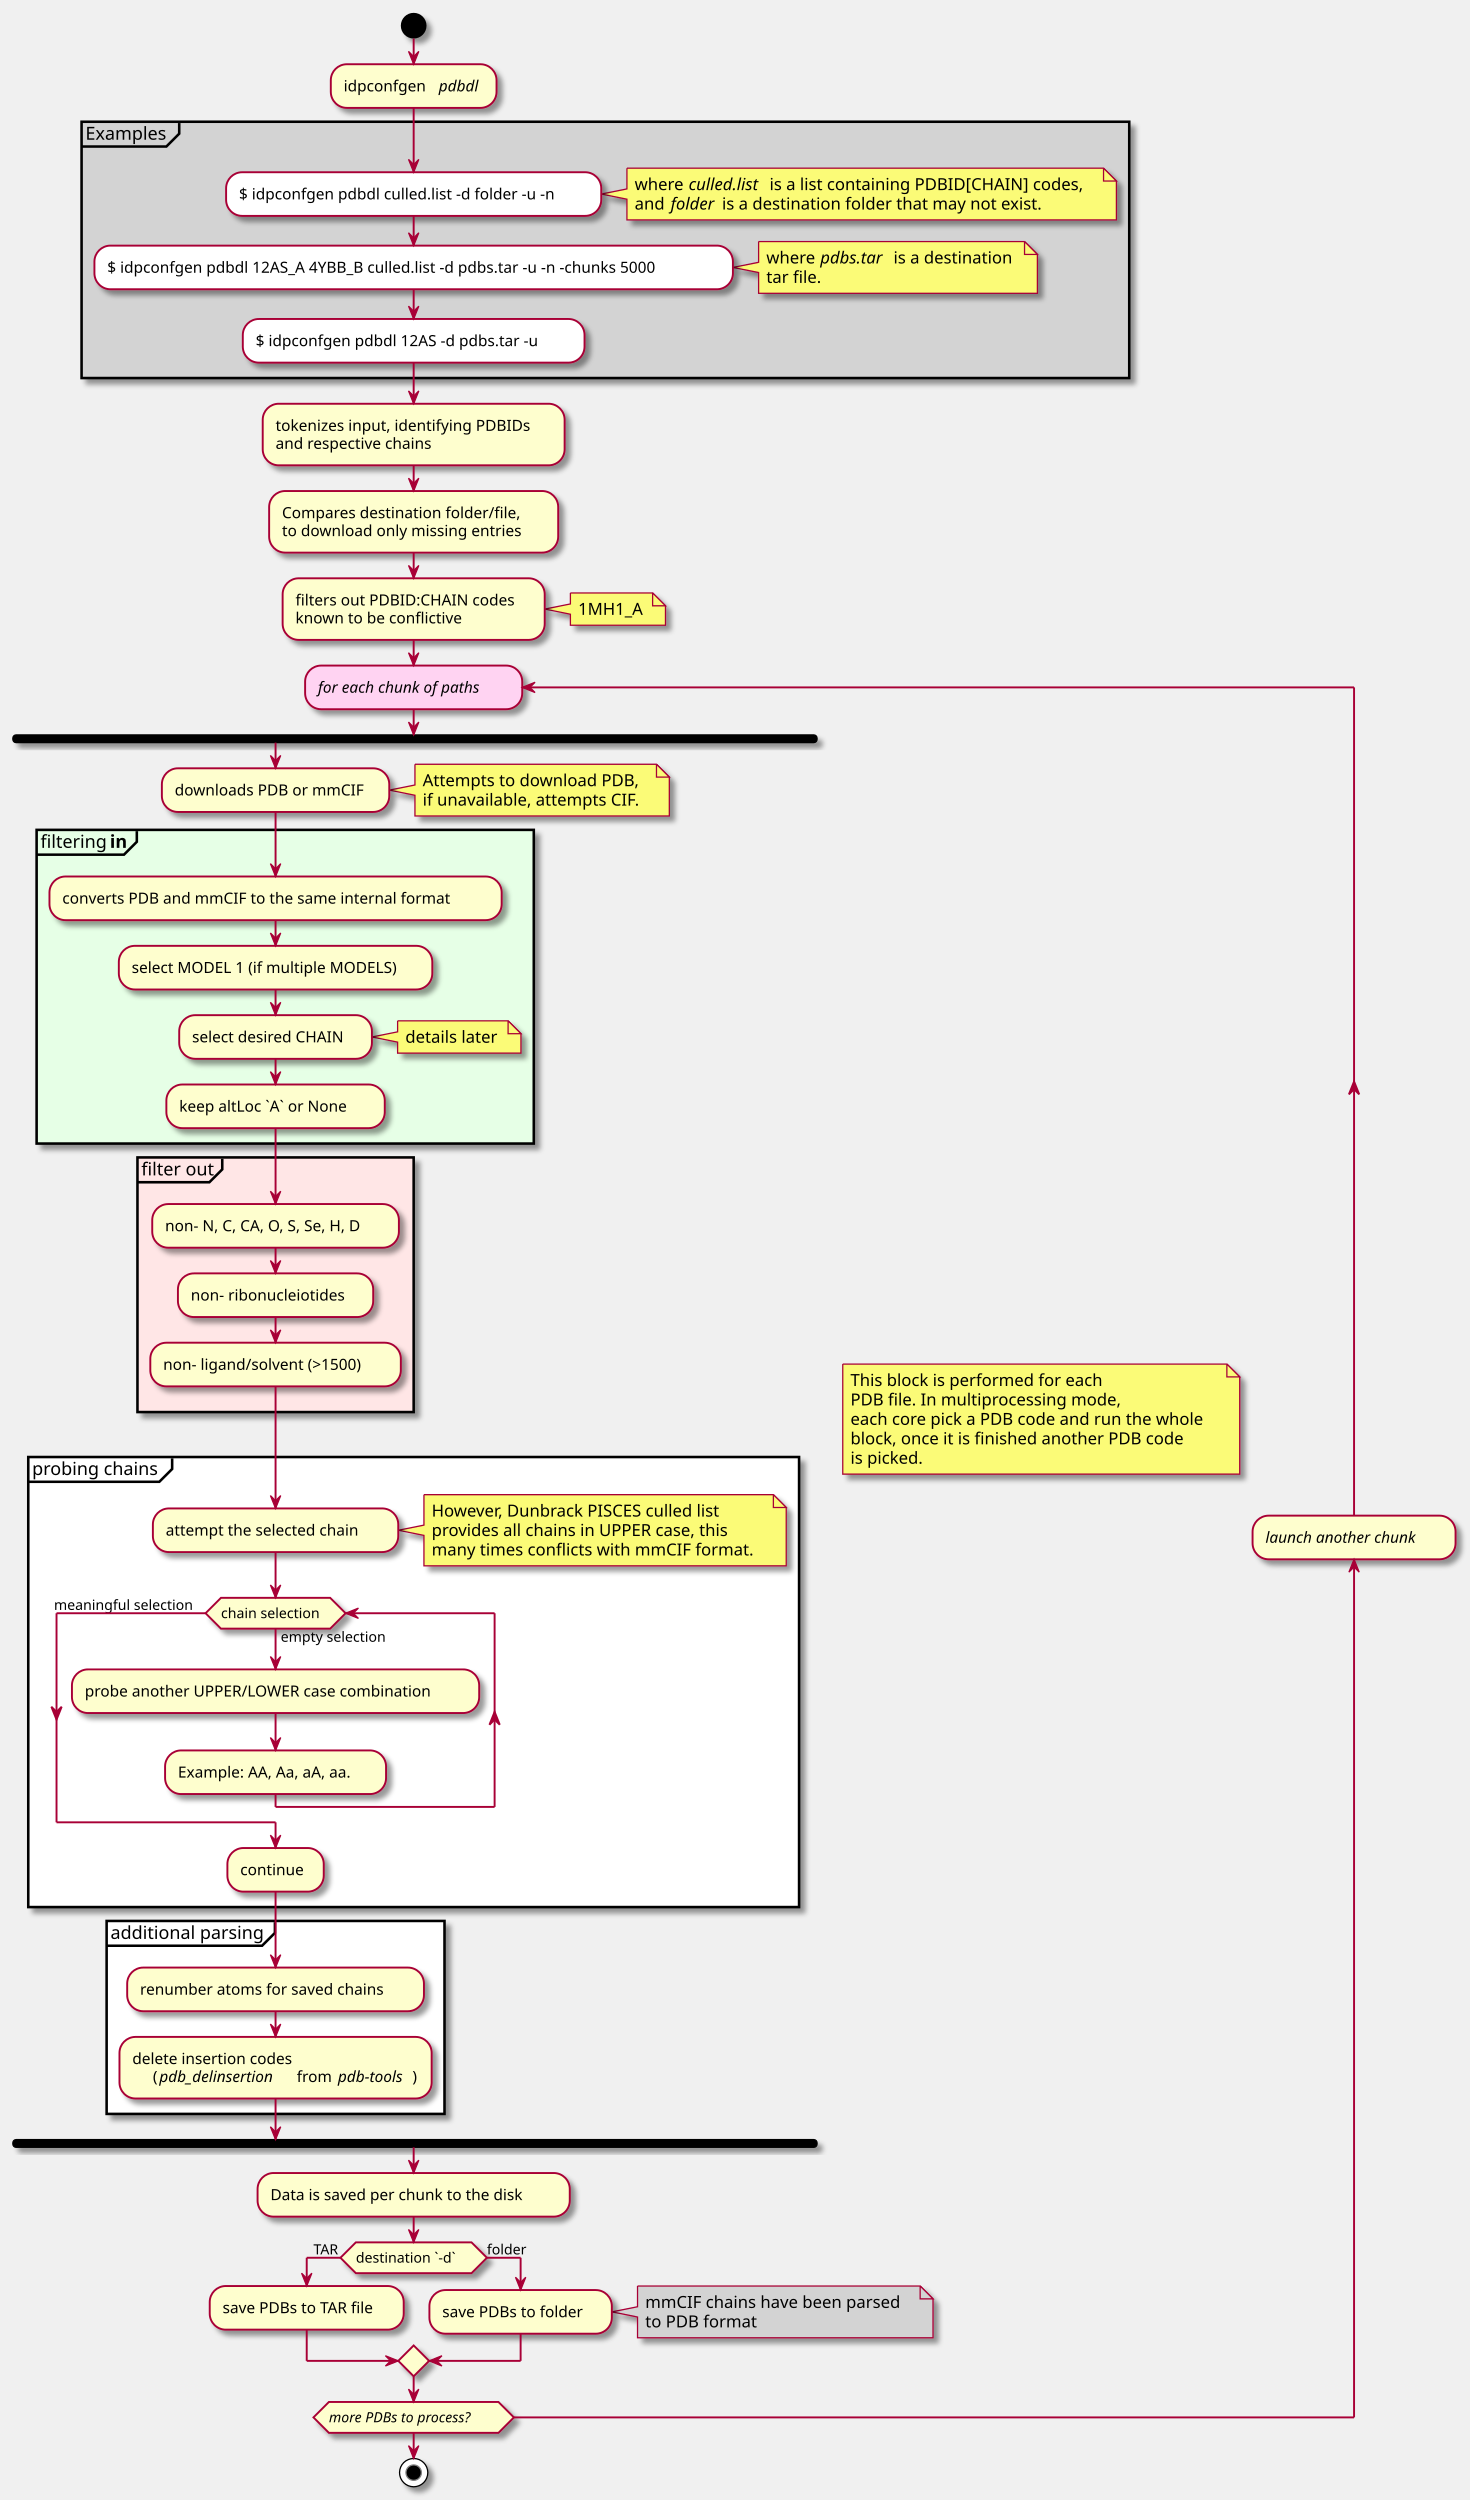
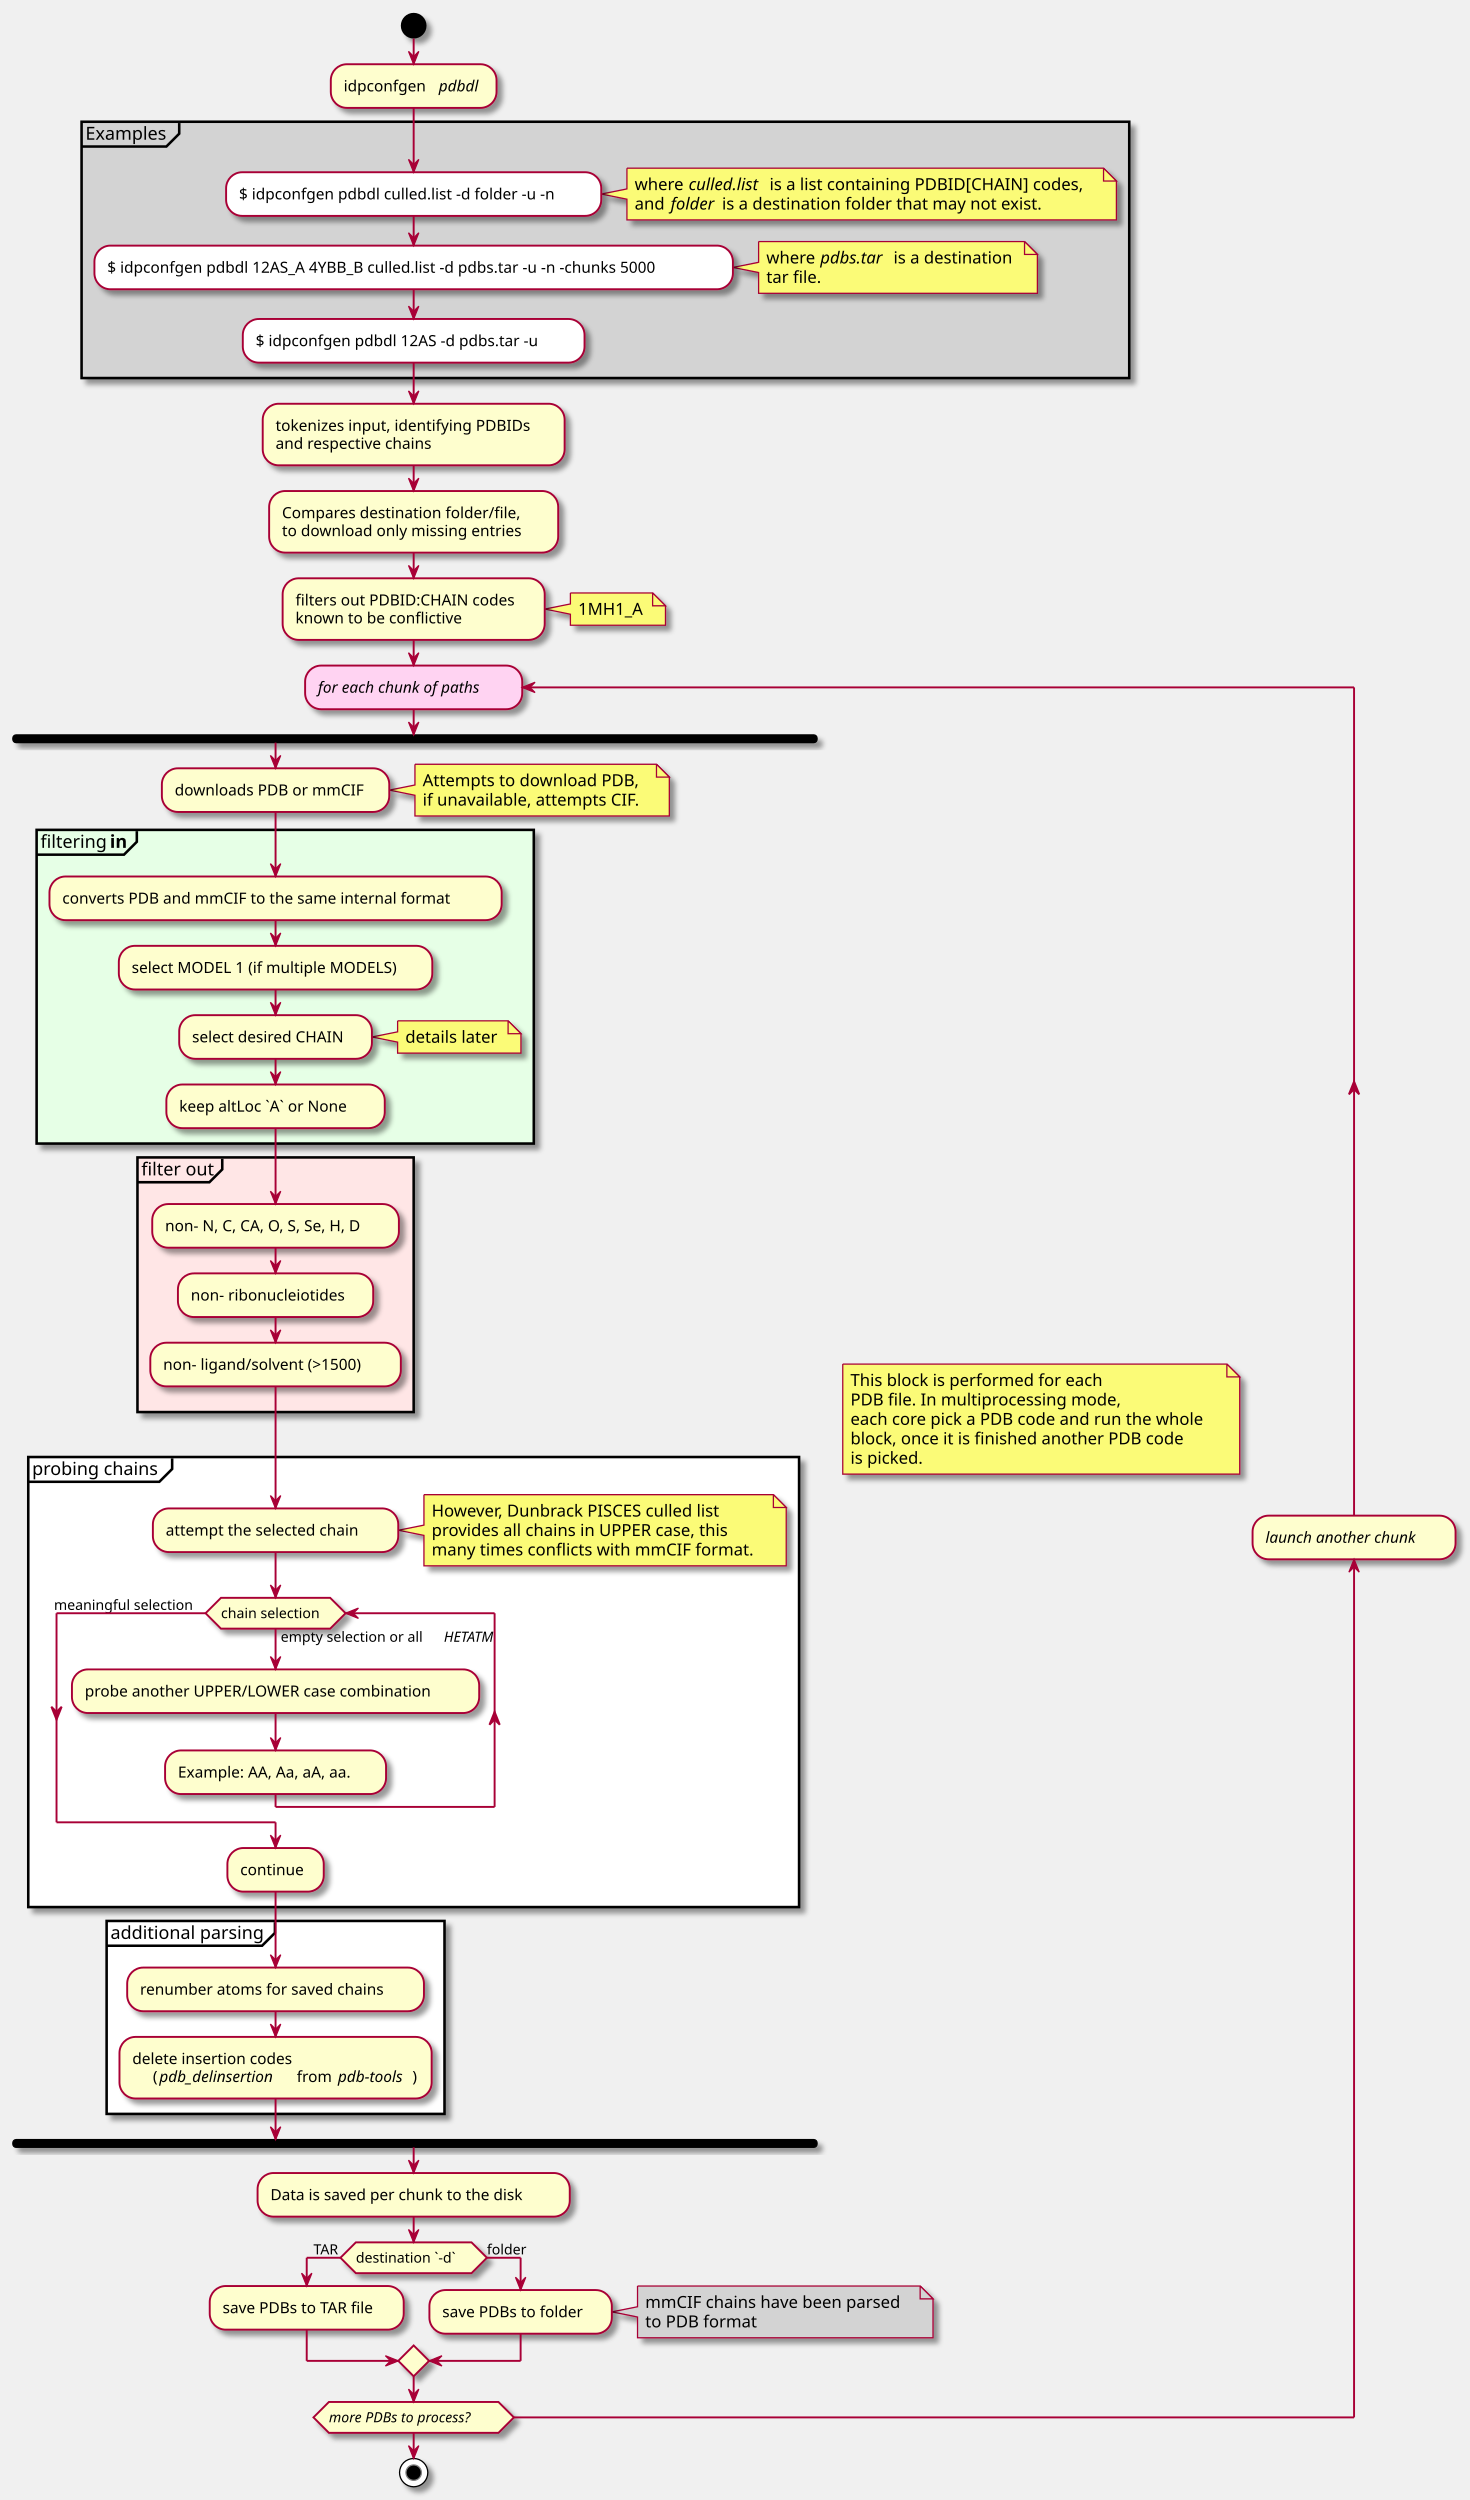
<svg xmlns="http://www.w3.org/2000/svg" contentScriptType="application/ecmascript" contentStyleType="text/css" height="1946px" preserveAspectRatio="none" style="width:1144px;height:1946px;" version="1.1" viewBox="0 0 1144 1946" width="1144px" zoomAndPan="magnify">
  <defs>
-     <filter height="300%" id="fhlt5hxt4zqum" width="300%" x="-1" y="-1">
+     <filter height="300%" id="fvivwmxy5fhsf" width="300%" x="-1" y="-1">
      <feGaussianBlur result="blurOut" stdDeviation="2.0" />
      <feColorMatrix in="blurOut" result="blurOut2" type="matrix" values="0 0 0 0 0 0 0 0 0 0 0 0 0 0 0 0 0 0 .4 0" />
      <feOffset dx="4.0" dy="4.0" in="blurOut2" result="blurOut3" />
      <feBlend in="SourceGraphic" in2="blurOut3" mode="normal" />
    </filter>
  </defs>
  <g>
-     <ellipse cx="322" cy="20" fill="#000000" filter="url(#fhlt5hxt4zqum)" rx="10" ry="10" style="stroke: none; stroke-width: 1.0;" />
-     <rect fill="#FEFECE" filter="url(#fhlt5hxt4zqum)" height="33.969" rx="12.5" ry="12.5" style="stroke: #A80036; stroke-width: 1.5;" width="129" x="257.5" y="50" />
+     <ellipse cx="322" cy="20" fill="#000000" filter="url(#fvivwmxy5fhsf)" rx="10" ry="10" style="stroke: none; stroke-width: 1.0;" />
+     <rect fill="#FEFECE" filter="url(#fvivwmxy5fhsf)" height="33.969" rx="12.5" ry="12.5" style="stroke: #A80036; stroke-width: 1.5;" width="129" x="257.5" y="50" />
    <text fill="#000000" font-family="sans-serif" font-size="12" lengthAdjust="spacingAndGlyphs" textLength="70" x="267.5" y="71.139">idpconfgen</text>
    <text fill="#000000" font-family="sans-serif" font-size="12" font-style="italic" lengthAdjust="spacingAndGlyphs" textLength="35" x="341.5" y="71.139">pdbdl</text>
-     <rect fill="#D3D3D3" filter="url(#fhlt5hxt4zqum)" height="199.5" style="stroke: #000000; stroke-width: 2.0;" width="815.5" x="63.5" y="94.77" />
+     <rect fill="#D3D3D3" filter="url(#fvivwmxy5fhsf)" height="199.5" style="stroke: #000000; stroke-width: 2.0;" width="815.5" x="63.5" y="94.77" />
    <path d="M139.5,95.77 L139.5,104.067 L129.5,114.067 L63.5,114.067 " fill="none" style="stroke: #000000; stroke-width: 2.0;" />
    <text fill="#000000" font-family="sans-serif" font-size="14" lengthAdjust="spacingAndGlyphs" textLength="66" x="66.5" y="108.766">Examples</text>
-     <path d="M488,130.919 L488,147.052 L468,151.052 L488,155.052 L488,171.185 A0,0 0 0 0 488,171.185 L869,171.185 A0,0 0 0 0 869,171.185 L869,140.919 L859,130.919 L488,130.919 A0,0 0 0 0 488,130.919 " fill="#FBFB77" filter="url(#fhlt5hxt4zqum)" style="stroke: #A80036; stroke-width: 1.0;" />
+     <path d="M488,130.919 L488,147.052 L468,151.052 L488,155.052 L488,171.185 A0,0 0 0 0 488,171.185 L869,171.185 A0,0 0 0 0 869,171.185 L869,140.919 L859,130.919 L488,130.919 A0,0 0 0 0 488,130.919 " fill="#FBFB77" filter="url(#fvivwmxy5fhsf)" style="stroke: #A80036; stroke-width: 1.0;" />
    <path d="M859,130.919 L859,140.919 L869,140.919 L859,130.919 " fill="#FBFB77" style="stroke: #A80036; stroke-width: 1.0;" />
    <text fill="#000000" font-family="sans-serif" font-size="13" lengthAdjust="spacingAndGlyphs" textLength="38" x="494" y="147.986">where</text>
    <text fill="#000000" font-family="sans-serif" font-size="13" font-style="italic" lengthAdjust="spacingAndGlyphs" textLength="59" x="536" y="147.986">culled.list</text>
    <text fill="#000000" font-family="sans-serif" font-size="13" lengthAdjust="spacingAndGlyphs" textLength="255" x="599" y="147.986">is a list containing PDBID[CHAIN] codes,</text>
    <text fill="#000000" font-family="sans-serif" font-size="13" lengthAdjust="spacingAndGlyphs" textLength="24" x="494" y="163.119">and</text>
    <text fill="#000000" font-family="sans-serif" font-size="13" font-style="italic" lengthAdjust="spacingAndGlyphs" textLength="36" x="522" y="163.119">folder</text>
    <text fill="#000000" font-family="sans-serif" font-size="13" lengthAdjust="spacingAndGlyphs" textLength="262" x="562" y="163.119">is a destination folder that may not exist.</text>
-     <rect fill="#FFFFFF" filter="url(#fhlt5hxt4zqum)" height="33.969" rx="12.5" ry="12.5" style="stroke: #A80036; stroke-width: 1.5;" width="292" x="176" y="134.067" />
+     <rect fill="#FFFFFF" filter="url(#fvivwmxy5fhsf)" height="33.969" rx="12.5" ry="12.5" style="stroke: #A80036; stroke-width: 1.5;" width="292" x="176" y="134.067" />
    <text fill="#000000" font-family="sans-serif" font-size="12" lengthAdjust="spacingAndGlyphs" textLength="272" x="186" y="155.206">$ idpconfgen pdbdl culled.list -d folder -u -n</text>
-     <path d="M590.5,188.036 L590.5,204.169 L570.5,208.169 L590.5,212.169 L590.5,228.302 A0,0 0 0 0 590.5,228.302 L807.5,228.302 A0,0 0 0 0 807.5,228.302 L807.5,198.036 L797.5,188.036 L590.5,188.036 A0,0 0 0 0 590.5,188.036 " fill="#FBFB77" filter="url(#fhlt5hxt4zqum)" style="stroke: #A80036; stroke-width: 1.0;" />
+     <path d="M590.5,188.036 L590.5,204.169 L570.5,208.169 L590.5,212.169 L590.5,228.302 A0,0 0 0 0 590.5,228.302 L807.5,228.302 A0,0 0 0 0 807.5,228.302 L807.5,198.036 L797.5,188.036 L590.5,188.036 A0,0 0 0 0 590.5,188.036 " fill="#FBFB77" filter="url(#fvivwmxy5fhsf)" style="stroke: #A80036; stroke-width: 1.0;" />
    <path d="M797.5,188.036 L797.5,198.036 L807.5,198.036 L797.5,188.036 " fill="#FBFB77" style="stroke: #A80036; stroke-width: 1.0;" />
    <text fill="#000000" font-family="sans-serif" font-size="13" lengthAdjust="spacingAndGlyphs" textLength="38" x="596.5" y="205.103">where</text>
    <text fill="#000000" font-family="sans-serif" font-size="13" font-style="italic" lengthAdjust="spacingAndGlyphs" textLength="53" x="638.5" y="205.103">pdbs.tar</text>
    <text fill="#000000" font-family="sans-serif" font-size="13" lengthAdjust="spacingAndGlyphs" textLength="97" x="695.5" y="205.103">is a destination</text>
    <text fill="#000000" font-family="sans-serif" font-size="13" lengthAdjust="spacingAndGlyphs" textLength="44" x="596.5" y="220.236">tar file.</text>
-     <rect fill="#FFFFFF" filter="url(#fhlt5hxt4zqum)" height="33.969" rx="12.5" ry="12.5" style="stroke: #A80036; stroke-width: 1.5;" width="497" x="73.5" y="191.185" />
+     <rect fill="#FFFFFF" filter="url(#fvivwmxy5fhsf)" height="33.969" rx="12.5" ry="12.5" style="stroke: #A80036; stroke-width: 1.5;" width="497" x="73.5" y="191.185" />
    <text fill="#000000" font-family="sans-serif" font-size="12" lengthAdjust="spacingAndGlyphs" textLength="477" x="83.5" y="212.323">$ idpconfgen pdbdl 12AS_A 4YBB_B culled.list -d pdbs.tar -u -n -chunks 5000</text>
-     <rect fill="#FFFFFF" filter="url(#fhlt5hxt4zqum)" height="33.969" rx="12.5" ry="12.5" style="stroke: #A80036; stroke-width: 1.5;" width="266" x="189" y="248.302" />
+     <rect fill="#FFFFFF" filter="url(#fvivwmxy5fhsf)" height="33.969" rx="12.5" ry="12.5" style="stroke: #A80036; stroke-width: 1.5;" width="266" x="189" y="248.302" />
    <text fill="#000000" font-family="sans-serif" font-size="12" lengthAdjust="spacingAndGlyphs" textLength="246" x="199" y="269.44">$ idpconfgen pdbdl 12AS -d pdbs.tar -u</text>
-     <rect fill="#FEFECE" filter="url(#fhlt5hxt4zqum)" height="47.938" rx="12.5" ry="12.5" style="stroke: #A80036; stroke-width: 1.5;" width="235" x="204.5" y="314.271" />
+     <rect fill="#FEFECE" filter="url(#fvivwmxy5fhsf)" height="47.938" rx="12.5" ry="12.5" style="stroke: #A80036; stroke-width: 1.5;" width="235" x="204.5" y="314.271" />
    <text fill="#000000" font-family="sans-serif" font-size="12" lengthAdjust="spacingAndGlyphs" textLength="215" x="214.5" y="335.409">tokenizes input, identifying PDBIDs</text>
    <text fill="#000000" font-family="sans-serif" font-size="12" lengthAdjust="spacingAndGlyphs" textLength="138" x="214.5" y="349.378">and respective chains</text>
-     <rect fill="#FEFECE" filter="url(#fhlt5hxt4zqum)" height="47.938" rx="12.5" ry="12.5" style="stroke: #A80036; stroke-width: 1.5;" width="225" x="209.5" y="382.208" />
+     <rect fill="#FEFECE" filter="url(#fvivwmxy5fhsf)" height="47.938" rx="12.5" ry="12.5" style="stroke: #A80036; stroke-width: 1.5;" width="225" x="209.5" y="382.208" />
    <text fill="#000000" font-family="sans-serif" font-size="12" lengthAdjust="spacingAndGlyphs" textLength="204" x="219.5" y="403.347">Compares destination folder/file,</text>
    <text fill="#000000" font-family="sans-serif" font-size="12" lengthAdjust="spacingAndGlyphs" textLength="205" x="219.5" y="417.315">to download only missing entries</text>
-     <path d="M444,461.548 L444,470.114 L424,474.114 L444,478.114 L444,486.681 A0,0 0 0 0 444,486.681 L518,486.681 A0,0 0 0 0 518,486.681 L518,471.548 L508,461.548 L444,461.548 A0,0 0 0 0 444,461.548 " fill="#FBFB77" filter="url(#fhlt5hxt4zqum)" style="stroke: #A80036; stroke-width: 1.0;" />
+     <path d="M444,461.548 L444,470.114 L424,474.114 L444,478.114 L444,486.681 A0,0 0 0 0 444,486.681 L518,486.681 A0,0 0 0 0 518,486.681 L518,471.548 L508,461.548 L444,461.548 A0,0 0 0 0 444,461.548 " fill="#FBFB77" filter="url(#fvivwmxy5fhsf)" style="stroke: #A80036; stroke-width: 1.0;" />
    <path d="M508,461.548 L508,471.548 L518,471.548 L508,461.548 " fill="#FBFB77" style="stroke: #A80036; stroke-width: 1.0;" />
    <text fill="#000000" font-family="sans-serif" font-size="13" lengthAdjust="spacingAndGlyphs" textLength="53" x="450" y="478.615">1MH1_A</text>
-     <rect fill="#FEFECE" filter="url(#fhlt5hxt4zqum)" height="47.938" rx="12.5" ry="12.5" style="stroke: #A80036; stroke-width: 1.5;" width="204" x="220" y="450.146" />
+     <rect fill="#FEFECE" filter="url(#fvivwmxy5fhsf)" height="47.938" rx="12.5" ry="12.5" style="stroke: #A80036; stroke-width: 1.5;" width="204" x="220" y="450.146" />
    <text fill="#000000" font-family="sans-serif" font-size="12" lengthAdjust="spacingAndGlyphs" textLength="184" x="230" y="471.284">filters out PDBID:CHAIN codes</text>
    <text fill="#000000" font-family="sans-serif" font-size="12" lengthAdjust="spacingAndGlyphs" textLength="143" x="230" y="485.253">known to be conflictive</text>
-     <path d="M656,1061.8 L656,1147.464 L965,1147.464 L965,1071.8 L955,1061.8 L656,1061.8 " fill="#FBFB77" filter="url(#fhlt5hxt4zqum)" style="stroke: #A80036; stroke-width: 1.0;" />
+     <path d="M656,1061.8 L656,1147.464 L965,1147.464 L965,1071.8 L955,1061.8 L656,1061.8 " fill="#FBFB77" filter="url(#fvivwmxy5fhsf)" style="stroke: #A80036; stroke-width: 1.0;" />
    <path d="M955,1061.8 L955,1071.8 L965,1071.8 L955,1061.8 " fill="#FBFB77" style="stroke: #A80036; stroke-width: 1.0;" />
    <text fill="#000000" font-family="sans-serif" font-size="13" lengthAdjust="spacingAndGlyphs" textLength="203" x="662" y="1078.867">This block is performed for each</text>
    <text fill="#000000" font-family="sans-serif" font-size="13" lengthAdjust="spacingAndGlyphs" textLength="218" x="662" y="1093.999">PDB file. In multiprocessing mode,</text>
    <text fill="#000000" font-family="sans-serif" font-size="13" lengthAdjust="spacingAndGlyphs" textLength="288" x="662" y="1109.132">each core pick a PDB code and run the whole</text>
    <text fill="#000000" font-family="sans-serif" font-size="13" lengthAdjust="spacingAndGlyphs" textLength="271" x="662" y="1124.265">block, once it is finished another PDB code</text>
    <text fill="#000000" font-family="sans-serif" font-size="13" lengthAdjust="spacingAndGlyphs" textLength="59" x="662" y="1139.398">is picked.</text>
-     <rect fill="#000000" filter="url(#fhlt5hxt4zqum)" height="6" rx="2.5" ry="2.5" style="stroke: #000000; stroke-width: 1.0;" width="626" x="10" y="572.052" />
-     <path d="M323,594.903 L323,611.036 L303,615.036 L323,619.036 L323,635.169 A0,0 0 0 0 323,635.169 L521,635.169 A0,0 0 0 0 521,635.169 L521,604.903 L511,594.903 L323,594.903 A0,0 0 0 0 323,594.903 " fill="#FBFB77" filter="url(#fhlt5hxt4zqum)" style="stroke: #A80036; stroke-width: 1.0;" />
+     <rect fill="#000000" filter="url(#fvivwmxy5fhsf)" height="6" rx="2.5" ry="2.5" style="stroke: #000000; stroke-width: 1.0;" width="626" x="10" y="572.052" />
+     <path d="M323,594.903 L323,611.036 L303,615.036 L323,619.036 L323,635.169 A0,0 0 0 0 323,635.169 L521,635.169 A0,0 0 0 0 521,635.169 L521,604.903 L511,594.903 L323,594.903 A0,0 0 0 0 323,594.903 " fill="#FBFB77" filter="url(#fvivwmxy5fhsf)" style="stroke: #A80036; stroke-width: 1.0;" />
    <path d="M511,594.903 L511,604.903 L521,604.903 L511,594.903 " fill="#FBFB77" style="stroke: #A80036; stroke-width: 1.0;" />
    <text fill="#000000" font-family="sans-serif" font-size="13" lengthAdjust="spacingAndGlyphs" textLength="176" x="329" y="611.97">Attempts to download PDB,</text>
    <text fill="#000000" font-family="sans-serif" font-size="13" lengthAdjust="spacingAndGlyphs" textLength="177" x="329" y="627.103">if unavailable, attempts CIF.</text>
-     <rect fill="#FEFECE" filter="url(#fhlt5hxt4zqum)" height="33.969" rx="12.5" ry="12.5" style="stroke: #A80036; stroke-width: 1.5;" width="177" x="126" y="598.052" />
+     <rect fill="#FEFECE" filter="url(#fvivwmxy5fhsf)" height="33.969" rx="12.5" ry="12.5" style="stroke: #A80036; stroke-width: 1.5;" width="177" x="126" y="598.052" />
    <text fill="#000000" font-family="sans-serif" font-size="12" lengthAdjust="spacingAndGlyphs" textLength="157" x="136" y="619.19">downloads PDB or mmCIF</text>
-     <rect fill="#E6FFE6" filter="url(#fhlt5hxt4zqum)" height="244.172" style="stroke: #000000; stroke-width: 2.0;" width="387" x="28.5" y="645.971" />
+     <rect fill="#E6FFE6" filter="url(#fvivwmxy5fhsf)" height="244.172" style="stroke: #000000; stroke-width: 2.0;" width="387" x="28.5" y="645.971" />
    <path d="M106.5,646.971 L106.5,655.268 L96.5,665.268 L28.5,665.268 " fill="none" style="stroke: #000000; stroke-width: 2.0;" />
    <text fill="#000000" font-family="sans-serif" font-size="14" lengthAdjust="spacingAndGlyphs" textLength="50" x="31.5" y="659.966">filtering</text>
    <text fill="#000000" font-family="sans-serif" font-size="14" font-weight="bold" lengthAdjust="spacingAndGlyphs" textLength="14" x="85.5" y="659.966">in</text>
-     <rect fill="#FEFECE" filter="url(#fhlt5hxt4zqum)" height="33.969" rx="12.5" ry="12.5" style="stroke: #A80036; stroke-width: 1.5;" width="352" x="38.5" y="682.268" />
+     <rect fill="#FEFECE" filter="url(#fvivwmxy5fhsf)" height="33.969" rx="12.5" ry="12.5" style="stroke: #A80036; stroke-width: 1.5;" width="352" x="38.5" y="682.268" />
    <text fill="#000000" font-family="sans-serif" font-size="12" lengthAdjust="spacingAndGlyphs" textLength="332" x="48.5" y="703.406">converts PDB and mmCIF to the same internal format</text>
-     <rect fill="#FEFECE" filter="url(#fhlt5hxt4zqum)" height="33.969" rx="12.5" ry="12.5" style="stroke: #A80036; stroke-width: 1.5;" width="244" x="92.5" y="736.236" />
+     <rect fill="#FEFECE" filter="url(#fvivwmxy5fhsf)" height="33.969" rx="12.5" ry="12.5" style="stroke: #A80036; stroke-width: 1.5;" width="244" x="92.5" y="736.236" />
    <text fill="#000000" font-family="sans-serif" font-size="12" lengthAdjust="spacingAndGlyphs" textLength="224" x="102.5" y="757.375">select MODEL 1 (if multiple MODELS)</text>
-     <path d="M309.5,794.623 L309.5,803.189 L289.5,807.189 L309.5,811.189 L309.5,819.756 A0,0 0 0 0 309.5,819.756 L405.5,819.756 A0,0 0 0 0 405.5,819.756 L405.5,804.623 L395.5,794.623 L309.5,794.623 A0,0 0 0 0 309.5,794.623 " fill="#FBFB77" filter="url(#fhlt5hxt4zqum)" style="stroke: #A80036; stroke-width: 1.0;" />
+     <path d="M309.5,794.623 L309.5,803.189 L289.5,807.189 L309.5,811.189 L309.5,819.756 A0,0 0 0 0 309.5,819.756 L405.5,819.756 A0,0 0 0 0 405.5,819.756 L405.5,804.623 L395.5,794.623 L309.5,794.623 A0,0 0 0 0 309.5,794.623 " fill="#FBFB77" filter="url(#fvivwmxy5fhsf)" style="stroke: #A80036; stroke-width: 1.0;" />
    <path d="M395.5,794.623 L395.5,804.623 L405.5,804.623 L395.5,794.623 " fill="#FBFB77" style="stroke: #A80036; stroke-width: 1.0;" />
    <text fill="#000000" font-family="sans-serif" font-size="13" lengthAdjust="spacingAndGlyphs" textLength="75" x="315.5" y="811.69">details later</text>
-     <rect fill="#FEFECE" filter="url(#fhlt5hxt4zqum)" height="33.969" rx="12.5" ry="12.5" style="stroke: #A80036; stroke-width: 1.5;" width="150" x="139.5" y="790.205" />
+     <rect fill="#FEFECE" filter="url(#fvivwmxy5fhsf)" height="33.969" rx="12.5" ry="12.5" style="stroke: #A80036; stroke-width: 1.5;" width="150" x="139.5" y="790.205" />
    <text fill="#000000" font-family="sans-serif" font-size="12" lengthAdjust="spacingAndGlyphs" textLength="130" x="149.5" y="811.344">select desired CHAIN</text>
-     <rect fill="#FEFECE" filter="url(#fhlt5hxt4zqum)" height="33.969" rx="12.5" ry="12.5" style="stroke: #A80036; stroke-width: 1.5;" width="170" x="129.5" y="844.174" />
+     <rect fill="#FEFECE" filter="url(#fvivwmxy5fhsf)" height="33.969" rx="12.5" ry="12.5" style="stroke: #A80036; stroke-width: 1.5;" width="170" x="129.5" y="844.174" />
    <text fill="#000000" font-family="sans-serif" font-size="12" lengthAdjust="spacingAndGlyphs" textLength="150" x="139.5" y="865.312">keep altLoc `A` or None</text>
-     <rect fill="#FFE6E6" filter="url(#fhlt5hxt4zqum)" height="198.203" style="stroke: #000000; stroke-width: 2.0;" width="215" x="107" y="900.944" />
+     <rect fill="#FFE6E6" filter="url(#fvivwmxy5fhsf)" height="198.203" style="stroke: #000000; stroke-width: 2.0;" width="215" x="107" y="900.944" />
    <path d="M173,901.944 L173,910.241 L163,920.241 L107,920.241 " fill="none" style="stroke: #000000; stroke-width: 2.0;" />
    <text fill="#000000" font-family="sans-serif" font-size="14" lengthAdjust="spacingAndGlyphs" textLength="56" x="110" y="914.939">filter out</text>
-     <rect fill="#FEFECE" filter="url(#fhlt5hxt4zqum)" height="33.969" rx="12.5" ry="12.5" style="stroke: #A80036; stroke-width: 1.5;" width="192" x="118.5" y="937.241" />
+     <rect fill="#FEFECE" filter="url(#fvivwmxy5fhsf)" height="33.969" rx="12.5" ry="12.5" style="stroke: #A80036; stroke-width: 1.5;" width="192" x="118.5" y="937.241" />
    <text fill="#000000" font-family="sans-serif" font-size="12" lengthAdjust="spacingAndGlyphs" textLength="172" x="128.5" y="958.38">non- N, C, CA, O, S, Se, H, D</text>
-     <rect fill="#FEFECE" filter="url(#fhlt5hxt4zqum)" height="33.969" rx="12.5" ry="12.5" style="stroke: #A80036; stroke-width: 1.5;" width="152" x="138.5" y="991.21" />
+     <rect fill="#FEFECE" filter="url(#fvivwmxy5fhsf)" height="33.969" rx="12.5" ry="12.5" style="stroke: #A80036; stroke-width: 1.5;" width="152" x="138.5" y="991.21" />
    <text fill="#000000" font-family="sans-serif" font-size="12" lengthAdjust="spacingAndGlyphs" textLength="132" x="148.5" y="1012.349">non- ribonucleiotides</text>
-     <rect fill="#FEFECE" filter="url(#fhlt5hxt4zqum)" height="33.969" rx="12.5" ry="12.5" style="stroke: #A80036; stroke-width: 1.5;" width="195" x="117" y="1045.179" />
+     <rect fill="#FEFECE" filter="url(#fvivwmxy5fhsf)" height="33.969" rx="12.5" ry="12.5" style="stroke: #A80036; stroke-width: 1.5;" width="195" x="117" y="1045.179" />
    <text fill="#000000" font-family="sans-serif" font-size="12" lengthAdjust="spacingAndGlyphs" textLength="175" x="127" y="1066.317">non- ligand/solvent (&gt;1500)</text>
-     <rect fill="#FFFFFF" filter="url(#fhlt5hxt4zqum)" height="350.316" style="stroke: #000000; stroke-width: 2.0;" width="600" x="22" y="1134.148" />
+     <rect fill="#FFFFFF" filter="url(#fvivwmxy5fhsf)" height="350.316" style="stroke: #000000; stroke-width: 2.0;" width="600" x="22" y="1134.148" />
    <path d="M134,1135.148 L134,1143.444 L124,1153.444 L22,1153.444 " fill="none" style="stroke: #000000; stroke-width: 2.0;" />
    <text fill="#000000" font-family="sans-serif" font-size="14" lengthAdjust="spacingAndGlyphs" textLength="102" x="25" y="1148.143">probing chains</text>
-     <path d="M330,1163.444 L330,1187.144 L310,1191.144 L330,1195.144 L330,1218.843 A0,0 0 0 0 330,1218.843 L612,1218.843 A0,0 0 0 0 612,1218.843 L612,1173.444 L602,1163.444 L330,1163.444 A0,0 0 0 0 330,1163.444 " fill="#FBFB77" filter="url(#fhlt5hxt4zqum)" style="stroke: #A80036; stroke-width: 1.0;" />
+     <path d="M330,1163.444 L330,1187.144 L310,1191.144 L330,1195.144 L330,1218.843 A0,0 0 0 0 330,1218.843 L612,1218.843 A0,0 0 0 0 612,1218.843 L612,1173.444 L602,1163.444 L330,1163.444 A0,0 0 0 0 330,1163.444 " fill="#FBFB77" filter="url(#fvivwmxy5fhsf)" style="stroke: #A80036; stroke-width: 1.0;" />
    <path d="M602,1163.444 L602,1173.444 L612,1173.444 L602,1163.444 " fill="#FBFB77" style="stroke: #A80036; stroke-width: 1.0;" />
    <text fill="#000000" font-family="sans-serif" font-size="13" lengthAdjust="spacingAndGlyphs" textLength="237" x="336" y="1180.511">However, Dunbrack PISCES culled list</text>
    <text fill="#000000" font-family="sans-serif" font-size="13" lengthAdjust="spacingAndGlyphs" textLength="243" x="336" y="1195.644">provides all chains in UPPER case, this</text>
    <text fill="#000000" font-family="sans-serif" font-size="13" lengthAdjust="spacingAndGlyphs" textLength="261" x="336" y="1210.777">many times conflicts with mmCIF format.</text>
-     <rect fill="#FEFECE" filter="url(#fhlt5hxt4zqum)" height="33.969" rx="12.5" ry="12.5" style="stroke: #A80036; stroke-width: 1.5;" width="191" x="119" y="1174.159" />
+     <rect fill="#FEFECE" filter="url(#fvivwmxy5fhsf)" height="33.969" rx="12.5" ry="12.5" style="stroke: #A80036; stroke-width: 1.5;" width="191" x="119" y="1174.159" />
    <text fill="#000000" font-family="sans-serif" font-size="12" lengthAdjust="spacingAndGlyphs" textLength="171" x="129" y="1195.298">attempt the selected chain</text>
-     <rect fill="#FEFECE" filter="url(#fhlt5hxt4zqum)" height="33.969" rx="12.5" ry="12.5" style="stroke: #A80036; stroke-width: 1.5;" width="317" x="56" y="1299.459" />
+     <rect fill="#FEFECE" filter="url(#fvivwmxy5fhsf)" height="33.969" rx="12.5" ry="12.5" style="stroke: #A80036; stroke-width: 1.5;" width="317" x="56" y="1299.459" />
    <text fill="#000000" font-family="sans-serif" font-size="12" lengthAdjust="spacingAndGlyphs" textLength="297" x="66" y="1320.598">probe another UPPER/LOWER case combination</text>
-     <rect fill="#FEFECE" filter="url(#fhlt5hxt4zqum)" height="33.969" rx="12.5" ry="12.5" style="stroke: #A80036; stroke-width: 1.5;" width="172" x="128.5" y="1362.526" />
+     <rect fill="#FEFECE" filter="url(#fvivwmxy5fhsf)" height="33.969" rx="12.5" ry="12.5" style="stroke: #A80036; stroke-width: 1.5;" width="172" x="128.5" y="1362.526" />
    <text fill="#000000" font-family="sans-serif" font-size="12" lengthAdjust="spacingAndGlyphs" textLength="152" x="138.5" y="1383.665">Example: AA, Aa, aA, aa.</text>
-     <polygon fill="#FEFECE" filter="url(#fhlt5hxt4zqum)" points="172,1243.749,257,1243.749,269,1255.749,257,1267.749,172,1267.749,160,1255.749,172,1243.749" style="stroke: #A80036; stroke-width: 1.5;" />
-     <text fill="#000000" font-family="sans-serif" font-size="11" lengthAdjust="spacingAndGlyphs" textLength="90" x="218.5" y="1277.959">empty selection</text>
+     <polygon fill="#FEFECE" filter="url(#fvivwmxy5fhsf)" points="172,1243.749,257,1243.749,269,1255.749,257,1267.749,172,1267.749,160,1255.749,172,1243.749" style="stroke: #A80036; stroke-width: 1.5;" />
+     <text fill="#000000" font-family="sans-serif" font-size="11" lengthAdjust="spacingAndGlyphs" textLength="123" x="218.5" y="1277.959">empty selection or all</text>
+     <text fill="#000000" font-family="sans-serif" font-size="11" font-style="italic" lengthAdjust="spacingAndGlyphs" textLength="46" x="345.5" y="1277.959">HETATM</text>
    <text fill="#000000" font-family="sans-serif" font-size="11" lengthAdjust="spacingAndGlyphs" textLength="85" x="172" y="1259.557">chain selection</text>
    <text fill="#000000" font-family="sans-serif" font-size="11" lengthAdjust="spacingAndGlyphs" textLength="118" x="42" y="1253.155">meaningful selection</text>
-     <rect fill="#FEFECE" filter="url(#fhlt5hxt4zqum)" height="33.969" rx="12.5" ry="12.5" style="stroke: #A80036; stroke-width: 1.5;" width="75" x="177" y="1438.495" />
+     <rect fill="#FEFECE" filter="url(#fvivwmxy5fhsf)" height="33.969" rx="12.5" ry="12.5" style="stroke: #A80036; stroke-width: 1.5;" width="75" x="177" y="1438.495" />
    <text fill="#000000" font-family="sans-serif" font-size="12" lengthAdjust="spacingAndGlyphs" textLength="55" x="187" y="1459.633">continue</text>
-     <rect fill="#FFFFFF" filter="url(#fhlt5hxt4zqum)" height="150.203" style="stroke: #000000; stroke-width: 2.0;" width="263" x="83" y="1495.265" />
+     <rect fill="#FFFFFF" filter="url(#fvivwmxy5fhsf)" height="150.203" style="stroke: #000000; stroke-width: 2.0;" width="263" x="83" y="1495.265" />
    <path d="M214,1496.265 L214,1504.562 L204,1514.562 L83,1514.562 " fill="none" style="stroke: #000000; stroke-width: 2.0;" />
    <text fill="#000000" font-family="sans-serif" font-size="14" lengthAdjust="spacingAndGlyphs" textLength="121" x="86" y="1509.26">additional parsing</text>
-     <rect fill="#FEFECE" filter="url(#fhlt5hxt4zqum)" height="33.969" rx="12.5" ry="12.5" style="stroke: #A80036; stroke-width: 1.5;" width="231" x="99" y="1531.562" />
+     <rect fill="#FEFECE" filter="url(#fvivwmxy5fhsf)" height="33.969" rx="12.5" ry="12.5" style="stroke: #A80036; stroke-width: 1.5;" width="231" x="99" y="1531.562" />
    <text fill="#000000" font-family="sans-serif" font-size="12" lengthAdjust="spacingAndGlyphs" textLength="211" x="109" y="1552.701">renumber atoms for saved chains</text>
-     <rect fill="#FEFECE" filter="url(#fhlt5hxt4zqum)" height="47.938" rx="12.5" ry="12.5" style="stroke: #A80036; stroke-width: 1.5;" width="243" x="93" y="1585.531" />
+     <rect fill="#FEFECE" filter="url(#fvivwmxy5fhsf)" height="47.938" rx="12.5" ry="12.5" style="stroke: #A80036; stroke-width: 1.5;" width="243" x="93" y="1585.531" />
    <text fill="#000000" font-family="sans-serif" font-size="12" lengthAdjust="spacingAndGlyphs" textLength="141" x="103" y="1606.669">delete insertion codes</text>
    <text fill="#000000" font-family="sans-serif" font-size="12" lengthAdjust="spacingAndGlyphs" textLength="5" x="119" y="1620.638">(</text>
    <text fill="#000000" font-family="sans-serif" font-size="12" font-style="italic" lengthAdjust="spacingAndGlyphs" textLength="103" x="124" y="1620.638">pdb_delinsertion</text>
    <text fill="#000000" font-family="sans-serif" font-size="12" lengthAdjust="spacingAndGlyphs" textLength="28" x="231" y="1620.638">from</text>
    <text fill="#000000" font-family="sans-serif" font-size="12" font-style="italic" lengthAdjust="spacingAndGlyphs" textLength="58" x="263" y="1620.638">pdb-tools</text>
    <text fill="#000000" font-family="sans-serif" font-size="12" lengthAdjust="spacingAndGlyphs" textLength="5" x="321" y="1620.638">)</text>
-     <rect fill="#000000" filter="url(#fhlt5hxt4zqum)" height="6" rx="2.5" ry="2.5" style="stroke: #000000; stroke-width: 1.0;" width="626" x="10" y="1665.468" />
-     <rect fill="#FEFECE" filter="url(#fhlt5hxt4zqum)" height="33.969" rx="12.5" ry="12.5" style="stroke: #A80036; stroke-width: 1.5;" width="243" x="200.5" y="1691.468" />
+     <rect fill="#000000" filter="url(#fvivwmxy5fhsf)" height="6" rx="2.5" ry="2.5" style="stroke: #000000; stroke-width: 1.0;" width="626" x="10" y="1665.468" />
+     <rect fill="#FEFECE" filter="url(#fvivwmxy5fhsf)" height="33.969" rx="12.5" ry="12.5" style="stroke: #A80036; stroke-width: 1.5;" width="243" x="200.5" y="1691.468" />
    <text fill="#000000" font-family="sans-serif" font-size="12" lengthAdjust="spacingAndGlyphs" textLength="223" x="210.5" y="1712.607">Data is saved per chunk to the disk</text>
-     <polygon fill="#FEFECE" filter="url(#fhlt5hxt4zqum)" points="277,1745.437,367,1745.437,379,1757.437,367,1769.437,277,1769.437,265,1757.437,277,1745.437" style="stroke: #A80036; stroke-width: 1.5;" />
+     <polygon fill="#FEFECE" filter="url(#fvivwmxy5fhsf)" points="277,1745.437,367,1745.437,379,1757.437,367,1769.437,277,1769.437,265,1757.437,277,1745.437" style="stroke: #A80036; stroke-width: 1.5;" />
    <text fill="#000000" font-family="sans-serif" font-size="11" lengthAdjust="spacingAndGlyphs" textLength="90" x="277" y="1761.245">destination `-d`</text>
    <text fill="#000000" font-family="sans-serif" font-size="11" lengthAdjust="spacingAndGlyphs" textLength="21" x="244" y="1754.843">TAR</text>
    <text fill="#000000" font-family="sans-serif" font-size="11" lengthAdjust="spacingAndGlyphs" textLength="33" x="379" y="1754.843">folder</text>
-     <rect fill="#FEFECE" filter="url(#fhlt5hxt4zqum)" height="33.969" rx="12.5" ry="12.5" style="stroke: #A80036; stroke-width: 1.5;" width="151" x="163.25" y="1779.437" />
+     <rect fill="#FEFECE" filter="url(#fvivwmxy5fhsf)" height="33.969" rx="12.5" ry="12.5" style="stroke: #A80036; stroke-width: 1.5;" width="151" x="163.25" y="1779.437" />
    <text fill="#000000" font-family="sans-serif" font-size="12" lengthAdjust="spacingAndGlyphs" textLength="131" x="173.25" y="1800.576">save PDBs to TAR file</text>
-     <path d="M496.25,1779.437 L496.25,1795.57 L476.25,1799.57 L496.25,1803.57 L496.25,1819.703 A0,0 0 0 0 496.25,1819.703 L726.25,1819.703 A0,0 0 0 0 726.25,1819.703 L726.25,1789.437 L716.25,1779.437 L496.25,1779.437 A0,0 0 0 0 496.25,1779.437 " fill="#D3D3D3" filter="url(#fhlt5hxt4zqum)" style="stroke: #A80036; stroke-width: 1.0;" />
+     <path d="M496.25,1779.437 L496.25,1795.57 L476.25,1799.57 L496.25,1803.57 L496.25,1819.703 A0,0 0 0 0 496.25,1819.703 L726.25,1819.703 A0,0 0 0 0 726.25,1819.703 L726.25,1789.437 L716.25,1779.437 L496.25,1779.437 A0,0 0 0 0 496.25,1779.437 " fill="#D3D3D3" filter="url(#fvivwmxy5fhsf)" style="stroke: #A80036; stroke-width: 1.0;" />
    <path d="M716.25,1779.437 L716.25,1789.437 L726.25,1789.437 L716.25,1779.437 " fill="#D3D3D3" style="stroke: #A80036; stroke-width: 1.0;" />
    <text fill="#000000" font-family="sans-serif" font-size="13" lengthAdjust="spacingAndGlyphs" textLength="209" x="502.25" y="1796.504">mmCIF chains have been parsed</text>
    <text fill="#000000" font-family="sans-serif" font-size="13" lengthAdjust="spacingAndGlyphs" textLength="91" x="502.25" y="1811.637">to PDB format</text>
-     <rect fill="#FEFECE" filter="url(#fhlt5hxt4zqum)" height="33.969" rx="12.5" ry="12.5" style="stroke: #A80036; stroke-width: 1.5;" width="142" x="334.25" y="1782.585" />
+     <rect fill="#FEFECE" filter="url(#fvivwmxy5fhsf)" height="33.969" rx="12.5" ry="12.5" style="stroke: #A80036; stroke-width: 1.5;" width="142" x="334.25" y="1782.585" />
    <text fill="#000000" font-family="sans-serif" font-size="12" lengthAdjust="spacingAndGlyphs" textLength="122" x="344.25" y="1803.724">save PDBs to folder</text>
-     <polygon fill="#FEFECE" filter="url(#fhlt5hxt4zqum)" points="322,1825.703,334,1837.703,322,1849.703,310,1837.703,322,1825.703" style="stroke: #A80036; stroke-width: 1.5;" />
-     <rect fill="#FFD3F2" filter="url(#fhlt5hxt4zqum)" height="33.969" rx="12.5" ry="12.5" style="stroke: #A80036; stroke-width: 1.5;" width="169" x="237.5" y="518.083" />
+     <polygon fill="#FEFECE" filter="url(#fvivwmxy5fhsf)" points="322,1825.703,334,1837.703,322,1849.703,310,1837.703,322,1825.703" style="stroke: #A80036; stroke-width: 1.5;" />
+     <rect fill="#FFD3F2" filter="url(#fvivwmxy5fhsf)" height="33.969" rx="12.5" ry="12.5" style="stroke: #A80036; stroke-width: 1.5;" width="169" x="237.5" y="518.083" />
    <text fill="#000000" font-family="sans-serif" font-size="12" font-style="italic" lengthAdjust="spacingAndGlyphs" textLength="149" x="247.5" y="539.222">for each chunk of paths</text>
-     <polygon fill="#FEFECE" filter="url(#fhlt5hxt4zqum)" points="256,1869.703,388,1869.703,400,1881.703,388,1893.703,256,1893.703,244,1881.703,256,1869.703" style="stroke: #A80036; stroke-width: 1.5;" />
+     <polygon fill="#FEFECE" filter="url(#fvivwmxy5fhsf)" points="256,1869.703,388,1869.703,400,1881.703,388,1893.703,256,1893.703,244,1881.703,256,1869.703" style="stroke: #A80036; stroke-width: 1.5;" />
    <text fill="#000000" font-family="sans-serif" font-size="11" font-style="italic" lengthAdjust="spacingAndGlyphs" textLength="132" x="256" y="1885.511">more PDBs to process?</text>
-     <rect fill="#FEFECE" filter="url(#fhlt5hxt4zqum)" height="33.969" rx="12.5" ry="12.5" style="stroke: #A80036; stroke-width: 1.5;" width="158" x="975" y="1179.78" />
+     <rect fill="#FEFECE" filter="url(#fvivwmxy5fhsf)" height="33.969" rx="12.5" ry="12.5" style="stroke: #A80036; stroke-width: 1.5;" width="158" x="975" y="1179.78" />
    <text fill="#000000" font-family="sans-serif" font-size="12" font-style="italic" lengthAdjust="spacingAndGlyphs" textLength="138" x="985" y="1200.919">launch another chunk</text>
-     <ellipse cx="322" cy="1924.703" fill="#FFFFFF" filter="url(#fhlt5hxt4zqum)" rx="11" ry="11" style="stroke: #000000; stroke-width: 1.0;" />
+     <ellipse cx="322" cy="1924.703" fill="#FFFFFF" filter="url(#fvivwmxy5fhsf)" rx="11" ry="11" style="stroke: #000000; stroke-width: 1.0;" />
    <ellipse cx="322" cy="1924.703" fill="#000000" rx="6" ry="6" style="stroke: #7F7F7F; stroke-width: 1.0;" />
    <line style="stroke: #A80036; stroke-width: 1.5;" x1="322" x2="322" y1="30" y2="50" />
    <polygon fill="#A80036" points="318,40,322,50,326,40,322,44" style="stroke: #A80036; stroke-width: 1.0;" />
    <line style="stroke: #A80036; stroke-width: 1.5;" x1="322" x2="322" y1="168.036" y2="191.185" />
    <polygon fill="#A80036" points="318,181.185,322,191.185,326,181.185,322,185.185" style="stroke: #A80036; stroke-width: 1.0;" />
    <line style="stroke: #A80036; stroke-width: 1.5;" x1="322" x2="322" y1="225.153" y2="248.302" />
    <polygon fill="#A80036" points="318,238.302,322,248.302,326,238.302,322,242.302" style="stroke: #A80036; stroke-width: 1.0;" />
    <line style="stroke: #A80036; stroke-width: 1.5;" x1="322" x2="322" y1="83.969" y2="134.067" />
    <polygon fill="#A80036" points="318,124.067,322,134.067,326,124.067,322,128.067" style="stroke: #A80036; stroke-width: 1.0;" />
    <line style="stroke: #A80036; stroke-width: 1.5;" x1="322" x2="322" y1="282.271" y2="314.271" />
    <polygon fill="#A80036" points="318,304.271,322,314.271,326,304.271,322,308.271" style="stroke: #A80036; stroke-width: 1.0;" />
    <line style="stroke: #A80036; stroke-width: 1.5;" x1="322" x2="322" y1="362.208" y2="382.208" />
    <polygon fill="#A80036" points="318,372.208,322,382.208,326,372.208,322,376.208" style="stroke: #A80036; stroke-width: 1.0;" />
    <line style="stroke: #A80036; stroke-width: 1.5;" x1="322" x2="322" y1="430.146" y2="450.146" />
    <polygon fill="#A80036" points="318,440.146,322,450.146,326,440.146,322,444.146" style="stroke: #A80036; stroke-width: 1.0;" />
    <line style="stroke: #A80036; stroke-width: 1.5;" x1="214.5" x2="214.5" y1="716.236" y2="736.236" />
    <polygon fill="#A80036" points="210.5,726.236,214.5,736.236,218.5,726.236,214.5,730.236" style="stroke: #A80036; stroke-width: 1.0;" />
    <line style="stroke: #A80036; stroke-width: 1.5;" x1="214.5" x2="214.5" y1="770.205" y2="790.205" />
    <polygon fill="#A80036" points="210.5,780.205,214.5,790.205,218.5,780.205,214.5,784.205" style="stroke: #A80036; stroke-width: 1.0;" />
    <line style="stroke: #A80036; stroke-width: 1.5;" x1="214.5" x2="214.5" y1="824.174" y2="844.174" />
    <polygon fill="#A80036" points="210.5,834.174,214.5,844.174,218.5,834.174,214.5,838.174" style="stroke: #A80036; stroke-width: 1.0;" />
    <line style="stroke: #A80036; stroke-width: 1.5;" x1="214.5" x2="214.5" y1="632.02" y2="682.268" />
    <polygon fill="#A80036" points="210.5,672.268,214.5,682.268,218.5,672.268,214.5,676.268" style="stroke: #A80036; stroke-width: 1.0;" />
    <line style="stroke: #A80036; stroke-width: 1.5;" x1="214.5" x2="214.5" y1="971.21" y2="991.21" />
    <polygon fill="#A80036" points="210.5,981.21,214.5,991.21,218.5,981.21,214.5,985.21" style="stroke: #A80036; stroke-width: 1.0;" />
    <line style="stroke: #A80036; stroke-width: 1.5;" x1="214.5" x2="214.5" y1="1025.179" y2="1045.179" />
    <polygon fill="#A80036" points="210.5,1035.179,214.5,1045.179,218.5,1035.179,214.5,1039.179" style="stroke: #A80036; stroke-width: 1.0;" />
    <line style="stroke: #A80036; stroke-width: 1.5;" x1="214.5" x2="214.5" y1="878.143" y2="937.241" />
    <polygon fill="#A80036" points="210.5,927.241,214.5,937.241,218.5,927.241,214.5,931.241" style="stroke: #A80036; stroke-width: 1.0;" />
    <line style="stroke: #A80036; stroke-width: 1.5;" x1="214.5" x2="214.5" y1="1333.428" y2="1362.526" />
    <polygon fill="#A80036" points="210.5,1352.526,214.5,1362.526,218.5,1352.526,214.5,1356.526" style="stroke: #A80036; stroke-width: 1.0;" />
    <line style="stroke: #A80036; stroke-width: 1.5;" x1="214.5" x2="214.5" y1="1267.749" y2="1299.459" />
    <polygon fill="#A80036" points="210.5,1289.459,214.5,1299.459,218.5,1289.459,214.5,1293.459" style="stroke: #A80036; stroke-width: 1.0;" />
    <line style="stroke: #A80036; stroke-width: 1.5;" x1="214.5" x2="214.5" y1="1396.495" y2="1406.495" />
    <line style="stroke: #A80036; stroke-width: 1.5;" x1="214.5" x2="385" y1="1406.495" y2="1406.495" />
    <polygon fill="#A80036" points="381,1342.526,385,1332.526,389,1342.526,385,1338.526" style="stroke: #A80036; stroke-width: 1.5;" />
    <line style="stroke: #A80036; stroke-width: 1.5;" x1="385" x2="385" y1="1255.749" y2="1406.495" />
    <line style="stroke: #A80036; stroke-width: 1.5;" x1="385" x2="269" y1="1255.749" y2="1255.749" />
    <polygon fill="#A80036" points="279,1251.749,269,1255.749,279,1259.749,275,1255.749" style="stroke: #A80036; stroke-width: 1.0;" />
    <line style="stroke: #A80036; stroke-width: 1.5;" x1="160" x2="44" y1="1255.749" y2="1255.749" />
    <polygon fill="#A80036" points="40,1328.526,44,1338.526,48,1328.526,44,1332.526" style="stroke: #A80036; stroke-width: 1.5;" />
    <line style="stroke: #A80036; stroke-width: 1.5;" x1="44" x2="44" y1="1255.749" y2="1418.495" />
    <line style="stroke: #A80036; stroke-width: 1.5;" x1="44" x2="214.5" y1="1418.495" y2="1418.495" />
    <line style="stroke: #A80036; stroke-width: 1.5;" x1="214.5" x2="214.5" y1="1418.495" y2="1438.495" />
    <polygon fill="#A80036" points="210.5,1428.495,214.5,1438.495,218.5,1428.495,214.5,1432.495" style="stroke: #A80036; stroke-width: 1.0;" />
    <line style="stroke: #A80036; stroke-width: 1.5;" x1="214.5" x2="214.5" y1="1208.128" y2="1243.749" />
    <polygon fill="#A80036" points="210.5,1233.749,214.5,1243.749,218.5,1233.749,214.5,1237.749" style="stroke: #A80036; stroke-width: 1.0;" />
    <line style="stroke: #A80036; stroke-width: 1.5;" x1="214.5" x2="214.5" y1="1079.148" y2="1174.159" />
    <polygon fill="#A80036" points="210.5,1164.159,214.5,1174.159,218.5,1164.159,214.5,1168.159" style="stroke: #A80036; stroke-width: 1.0;" />
    <line style="stroke: #A80036; stroke-width: 1.5;" x1="214.5" x2="214.5" y1="1565.531" y2="1585.531" />
    <polygon fill="#A80036" points="210.5,1575.531,214.5,1585.531,218.5,1575.531,214.5,1579.531" style="stroke: #A80036; stroke-width: 1.0;" />
    <line style="stroke: #A80036; stroke-width: 1.5;" x1="214.5" x2="214.5" y1="1472.463" y2="1531.562" />
    <polygon fill="#A80036" points="210.5,1521.562,214.5,1531.562,218.5,1521.562,214.5,1525.562" style="stroke: #A80036; stroke-width: 1.0;" />
    <line style="stroke: #A80036; stroke-width: 1.5;" x1="214.5" x2="214.5" y1="578.052" y2="598.052" />
    <polygon fill="#A80036" points="210.5,588.052,214.5,598.052,218.5,588.052,214.5,592.052" style="stroke: #A80036; stroke-width: 1.0;" />
    <line style="stroke: #A80036; stroke-width: 1.5;" x1="214.5" x2="214.5" y1="1633.468" y2="1665.468" />
    <polygon fill="#A80036" points="210.5,1655.468,214.5,1665.468,218.5,1655.468,214.5,1659.468" style="stroke: #A80036; stroke-width: 1.0;" />
    <line style="stroke: #A80036; stroke-width: 1.5;" x1="322" x2="322" y1="1671.468" y2="1691.468" />
    <polygon fill="#A80036" points="318,1681.468,322,1691.468,326,1681.468,322,1685.468" style="stroke: #A80036; stroke-width: 1.0;" />
    <line style="stroke: #A80036; stroke-width: 1.5;" x1="265" x2="238.75" y1="1757.437" y2="1757.437" />
    <line style="stroke: #A80036; stroke-width: 1.5;" x1="238.75" x2="238.75" y1="1757.437" y2="1779.437" />
    <polygon fill="#A80036" points="234.75,1769.437,238.75,1779.437,242.75,1769.437,238.75,1773.437" style="stroke: #A80036; stroke-width: 1.0;" />
    <line style="stroke: #A80036; stroke-width: 1.5;" x1="379" x2="405.25" y1="1757.437" y2="1757.437" />
    <line style="stroke: #A80036; stroke-width: 1.5;" x1="405.25" x2="405.25" y1="1757.437" y2="1782.585" />
    <polygon fill="#A80036" points="401.25,1772.585,405.25,1782.585,409.25,1772.585,405.25,1776.585" style="stroke: #A80036; stroke-width: 1.0;" />
    <line style="stroke: #A80036; stroke-width: 1.5;" x1="238.75" x2="238.75" y1="1813.406" y2="1837.703" />
    <line style="stroke: #A80036; stroke-width: 1.5;" x1="238.75" x2="310" y1="1837.703" y2="1837.703" />
    <polygon fill="#A80036" points="300,1833.703,310,1837.703,300,1841.703,304,1837.703" style="stroke: #A80036; stroke-width: 1.0;" />
    <line style="stroke: #A80036; stroke-width: 1.5;" x1="405.25" x2="405.25" y1="1816.554" y2="1837.703" />
    <line style="stroke: #A80036; stroke-width: 1.5;" x1="405.25" x2="334" y1="1837.703" y2="1837.703" />
    <polygon fill="#A80036" points="344,1833.703,334,1837.703,344,1841.703,340,1837.703" style="stroke: #A80036; stroke-width: 1.0;" />
    <line style="stroke: #A80036; stroke-width: 1.5;" x1="322" x2="322" y1="1725.437" y2="1745.437" />
    <polygon fill="#A80036" points="318,1735.437,322,1745.437,326,1735.437,322,1739.437" style="stroke: #A80036; stroke-width: 1.0;" />
    <line style="stroke: #A80036; stroke-width: 1.5;" x1="322" x2="322" y1="552.052" y2="572.052" />
    <polygon fill="#A80036" points="318,562.052,322,572.052,326,562.052,322,566.052" style="stroke: #A80036; stroke-width: 1.0;" />
    <line style="stroke: #A80036; stroke-width: 1.5;" x1="400" x2="1054" y1="1881.703" y2="1881.703" />
    <line style="stroke: #A80036; stroke-width: 1.5;" x1="1054" x2="1054" y1="1213.749" y2="1881.703" />
    <polygon fill="#A80036" points="1050,1223.749,1054,1213.749,1058,1223.749,1054,1219.749" style="stroke: #A80036; stroke-width: 1.0;" />
    <polygon fill="#A80036" points="1050,851.85,1054,841.85,1058,851.85,1054,847.85" style="stroke: #A80036; stroke-width: 1.5;" />
    <line style="stroke: #A80036; stroke-width: 1.5;" x1="1054" x2="1054" y1="535.067" y2="1179.78" />
    <line style="stroke: #A80036; stroke-width: 1.5;" x1="1054" x2="406.5" y1="535.067" y2="535.067" />
    <polygon fill="#A80036" points="416.5,531.067,406.5,535.067,416.5,539.067,412.5,535.067" style="stroke: #A80036; stroke-width: 1.0;" />
    <line style="stroke: #A80036; stroke-width: 1.5;" x1="322" x2="322" y1="1849.703" y2="1869.703" />
    <polygon fill="#A80036" points="318,1859.703,322,1869.703,326,1859.703,322,1863.703" style="stroke: #A80036; stroke-width: 1.0;" />
    <line style="stroke: #A80036; stroke-width: 1.5;" x1="322" x2="322" y1="498.083" y2="518.083" />
    <polygon fill="#A80036" points="318,508.083,322,518.083,326,508.083,322,512.083" style="stroke: #A80036; stroke-width: 1.0;" />
    <line style="stroke: #A80036; stroke-width: 1.5;" x1="322" x2="322" y1="1893.703" y2="1913.703" />
    <polygon fill="#A80036" points="318,1903.703,322,1913.703,326,1903.703,322,1907.703" style="stroke: #A80036; stroke-width: 1.0;" />
  </g>
</svg>
